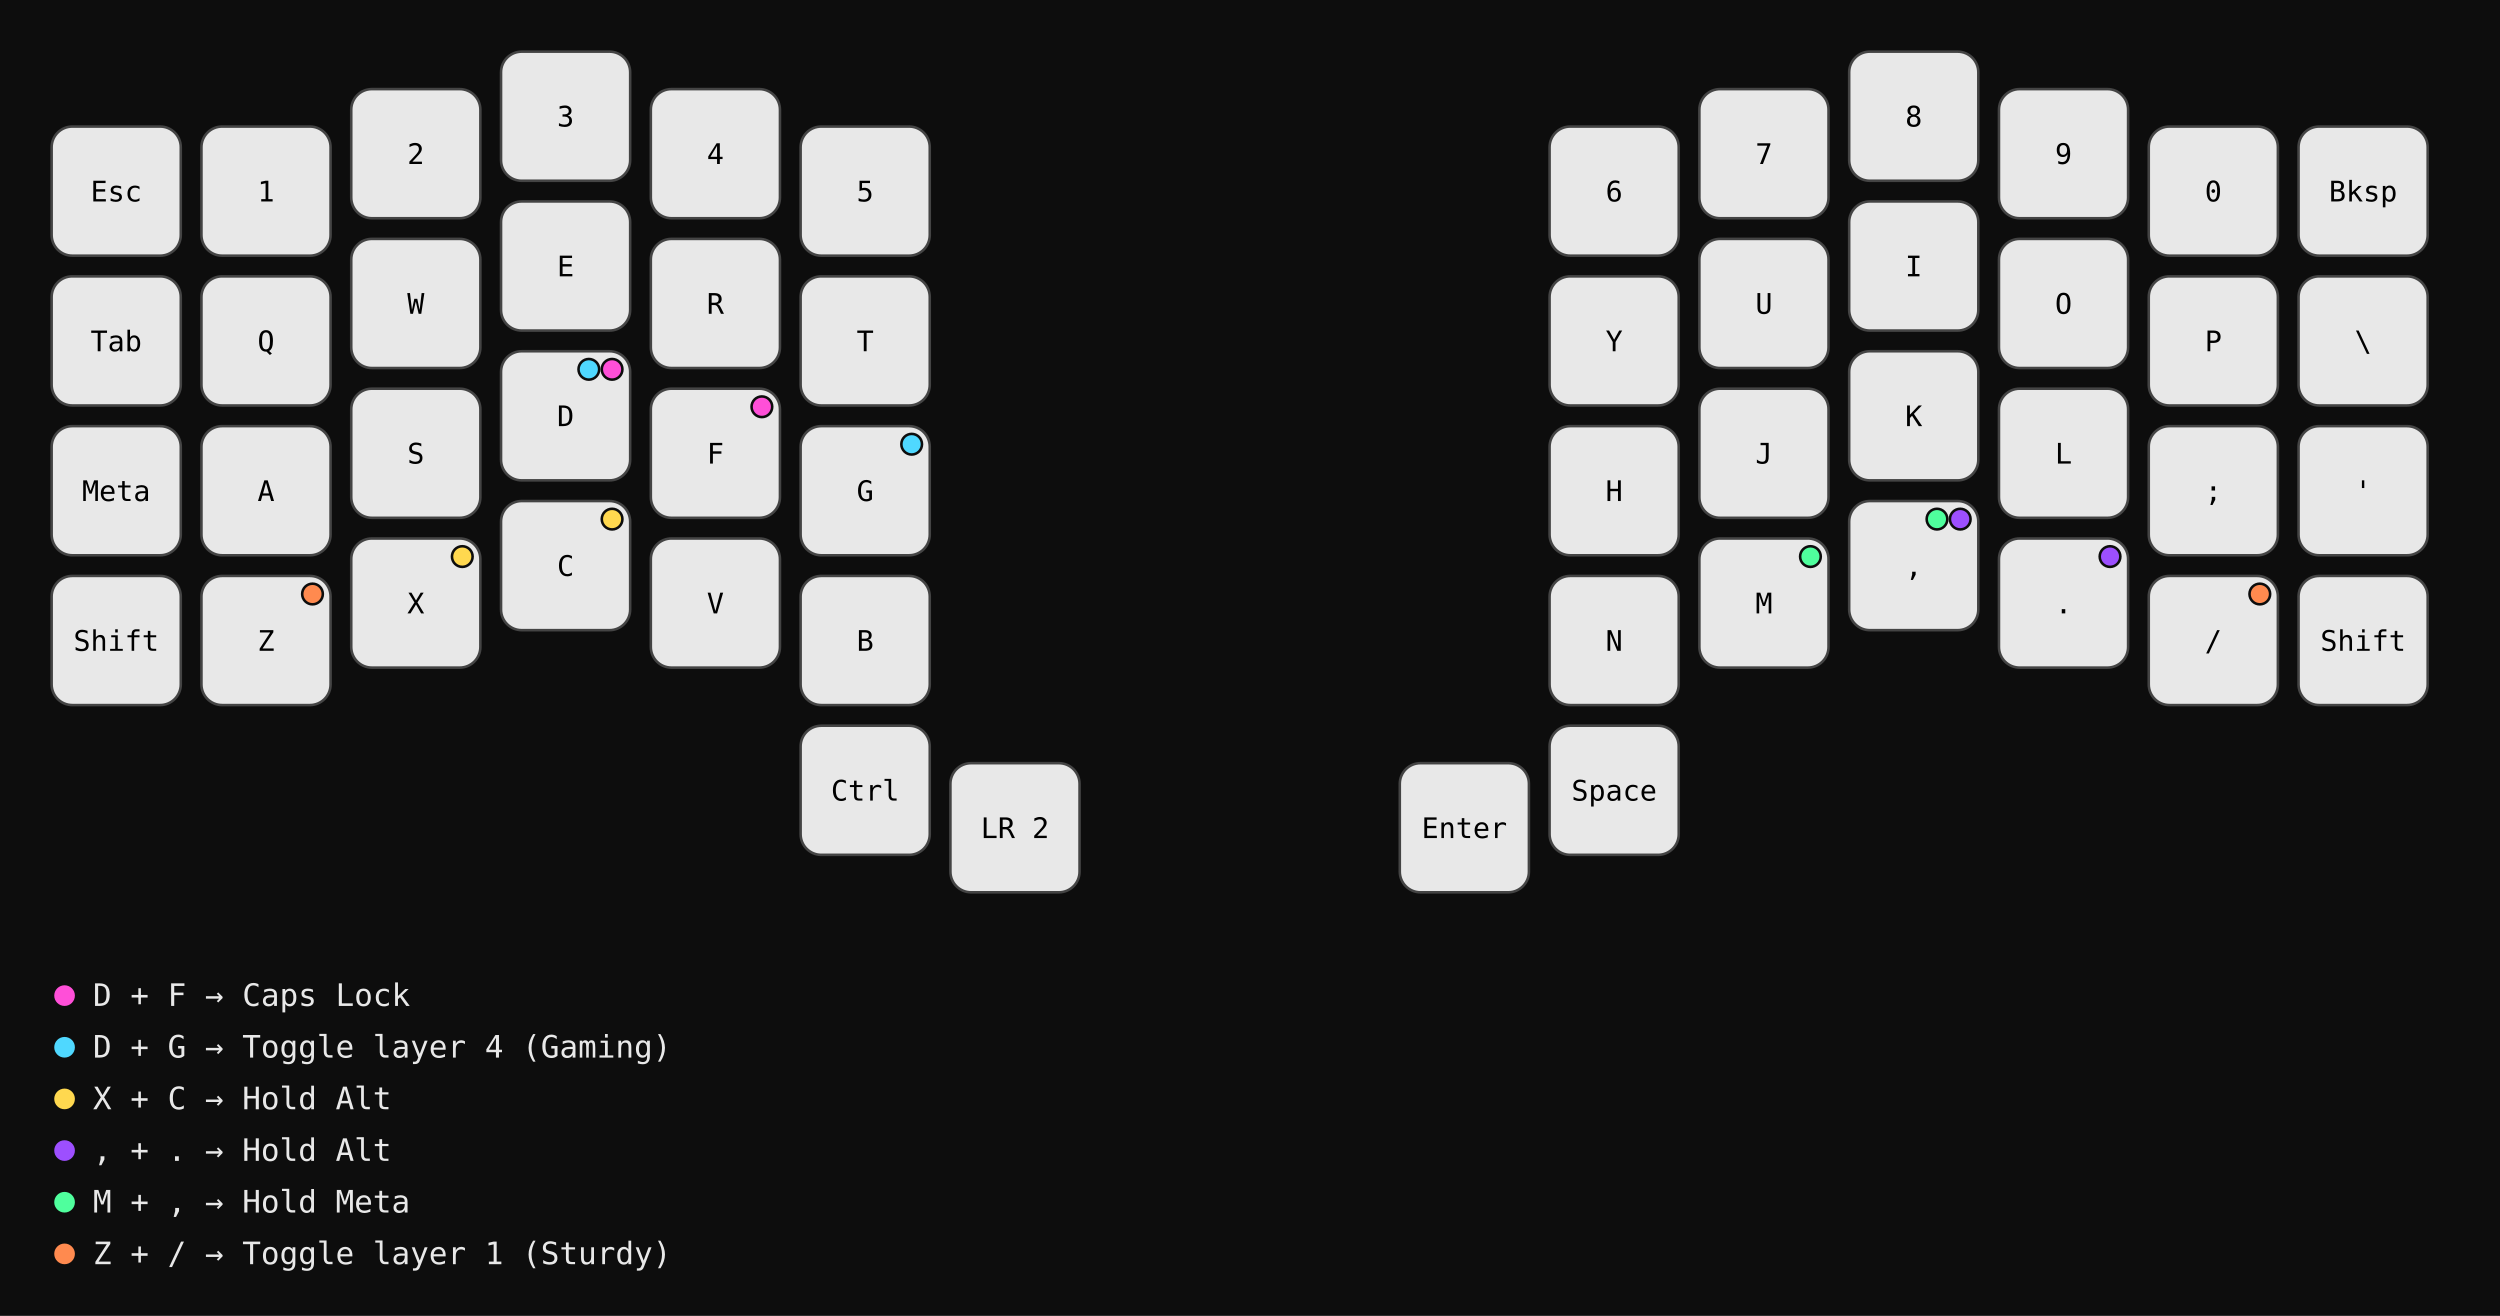
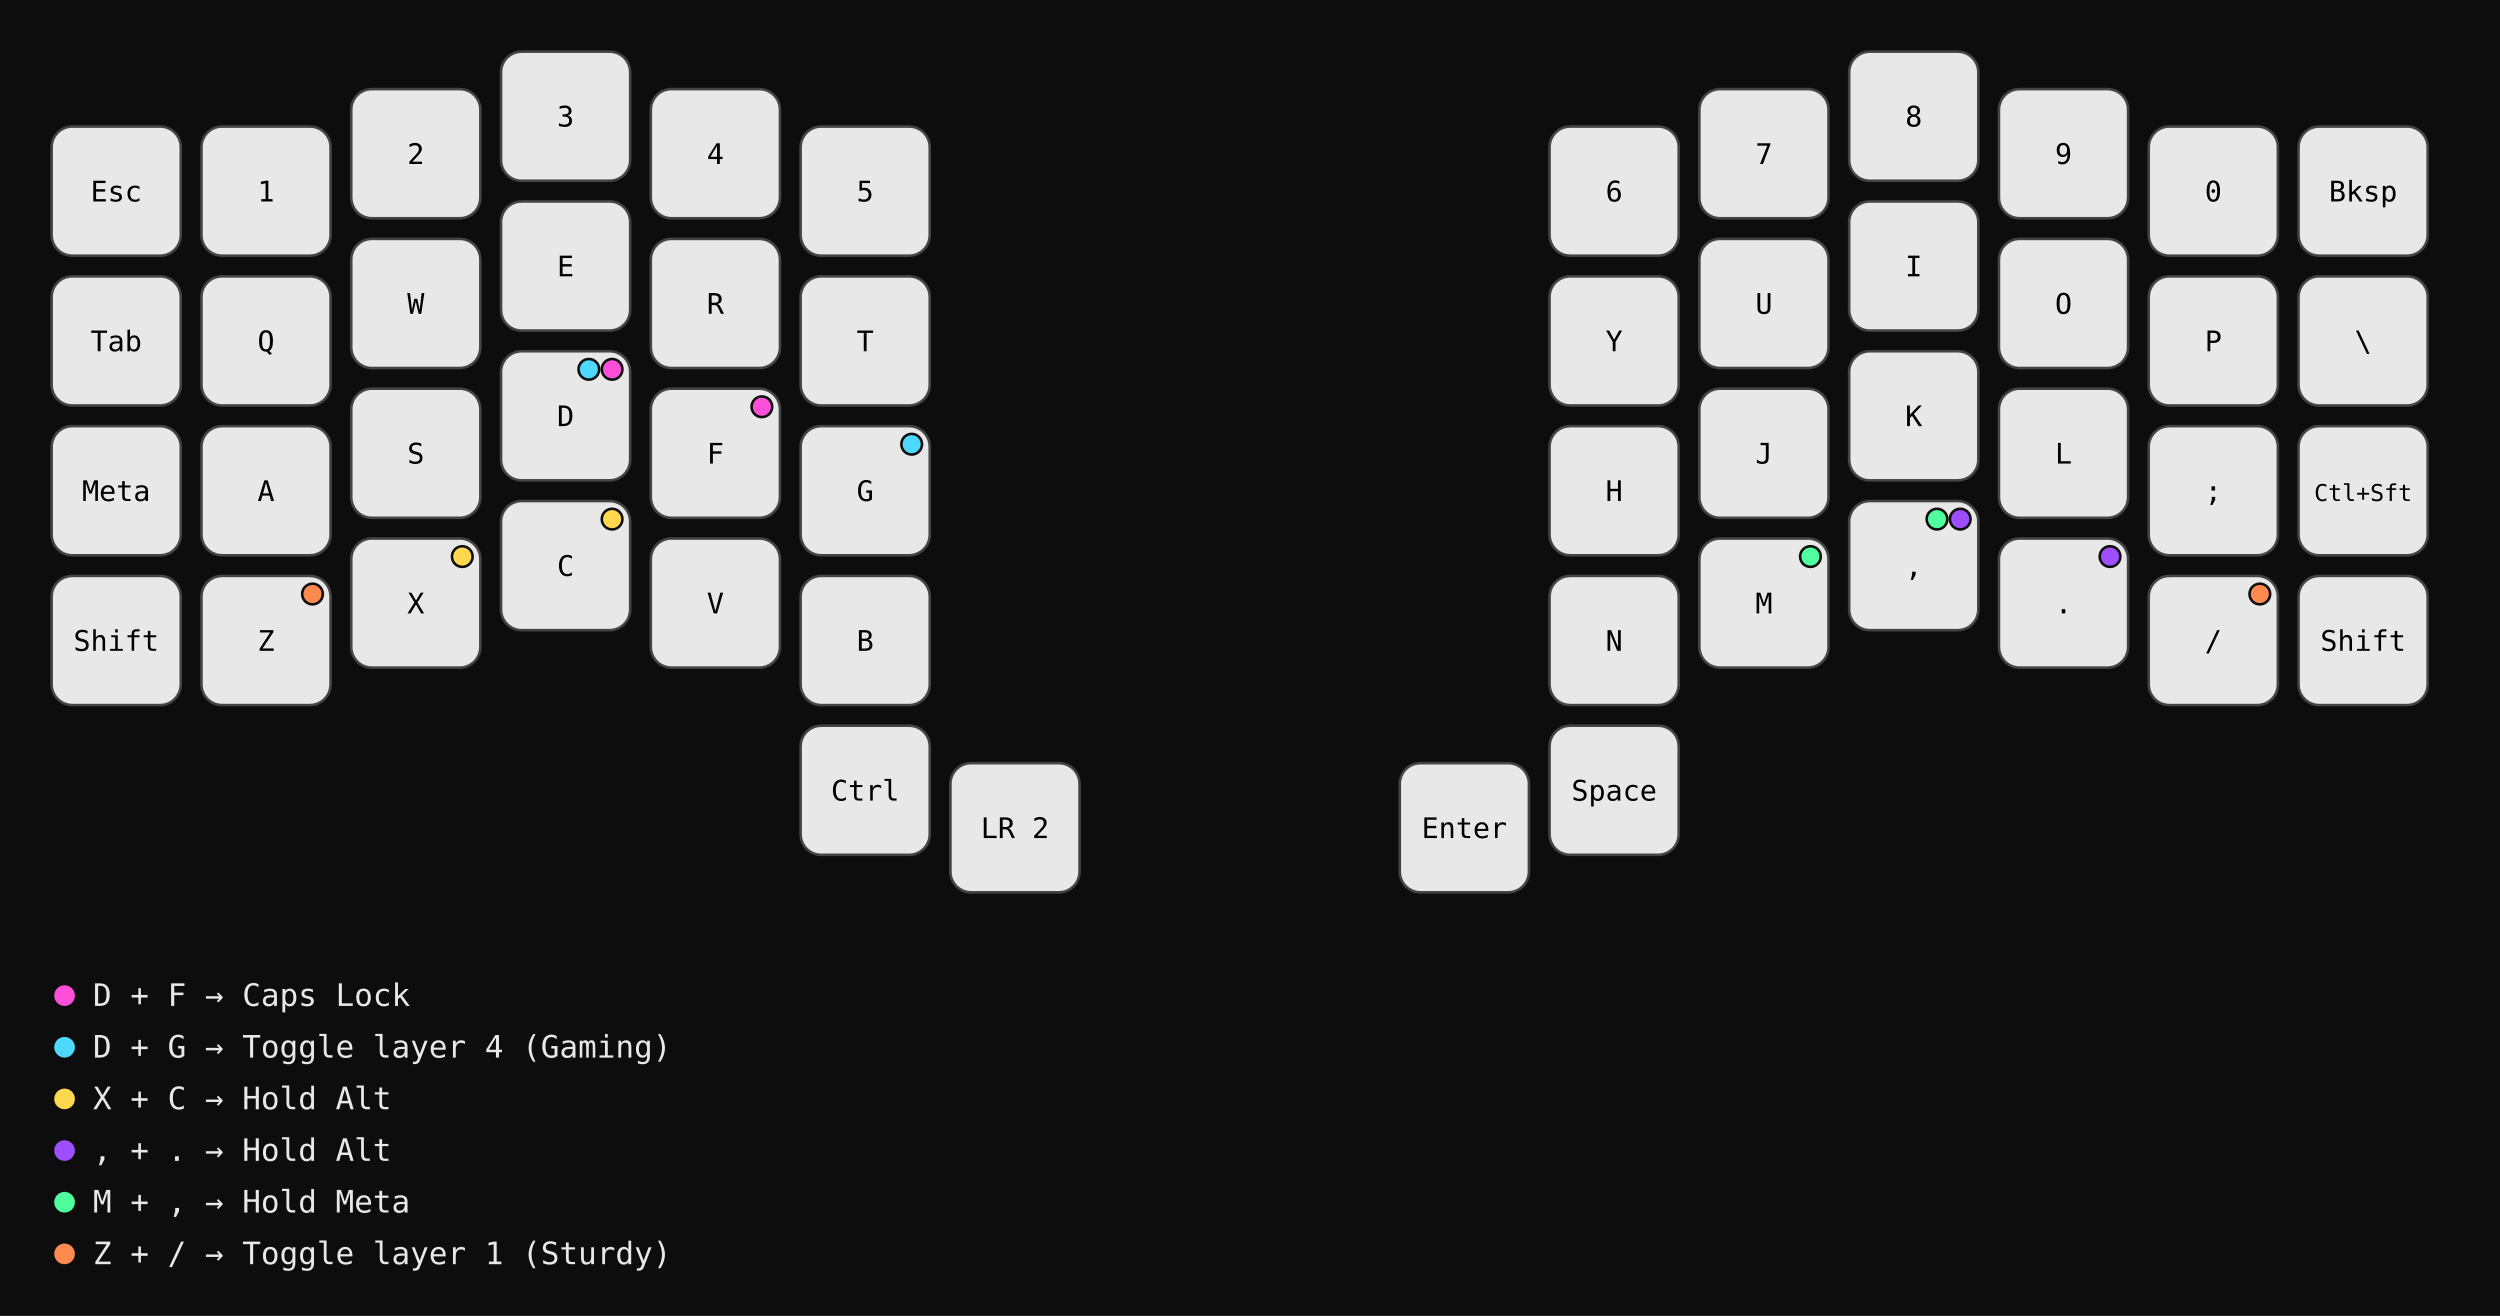
<svg xmlns="http://www.w3.org/2000/svg" width="968" height="509.5" viewBox="0 0 968 509.5" font-family="monospace">
  <rect width="100%" height="100%" fill="#0d0d0d" />
  <rect x="20" y="49.0" width="50" height="50" rx="8" fill="#e8e8e8" stroke="#444" stroke-width="1" />
  <text x="45.0" y="78.0" text-anchor="middle" font-size="11" fill="#000000">Esc</text>
  <rect x="78" y="49.0" width="50" height="50" rx="8" fill="#e8e8e8" stroke="#444" stroke-width="1" />
  <text x="103.0" y="78.0" text-anchor="middle" font-size="11" fill="#000000">1</text>
  <rect x="136" y="34.5" width="50" height="50" rx="8" fill="#e8e8e8" stroke="#444" stroke-width="1" />
  <text x="161.0" y="63.5" text-anchor="middle" font-size="11" fill="#000000">2</text>
  <rect x="194" y="20" width="50" height="50" rx="8" fill="#e8e8e8" stroke="#444" stroke-width="1" />
  <text x="219.0" y="49.0" text-anchor="middle" font-size="11" fill="#000000">3</text>
  <rect x="252" y="34.5" width="50" height="50" rx="8" fill="#e8e8e8" stroke="#444" stroke-width="1" />
  <text x="277.0" y="63.5" text-anchor="middle" font-size="11" fill="#000000">4</text>
  <rect x="310" y="49.0" width="50" height="50" rx="8" fill="#e8e8e8" stroke="#444" stroke-width="1" />
  <text x="335.0" y="78.0" text-anchor="middle" font-size="11" fill="#000000">5</text>
  <rect x="600" y="49.0" width="50" height="50" rx="8" fill="#e8e8e8" stroke="#444" stroke-width="1" />
  <text x="625.0" y="78.0" text-anchor="middle" font-size="11" fill="#000000">6</text>
  <rect x="658" y="34.5" width="50" height="50" rx="8" fill="#e8e8e8" stroke="#444" stroke-width="1" />
  <text x="683.0" y="63.5" text-anchor="middle" font-size="11" fill="#000000">7</text>
  <rect x="716" y="20" width="50" height="50" rx="8" fill="#e8e8e8" stroke="#444" stroke-width="1" />
  <text x="741.0" y="49.0" text-anchor="middle" font-size="11" fill="#000000">8</text>
  <rect x="774" y="34.5" width="50" height="50" rx="8" fill="#e8e8e8" stroke="#444" stroke-width="1" />
  <text x="799.0" y="63.5" text-anchor="middle" font-size="11" fill="#000000">9</text>
  <rect x="832" y="49.0" width="50" height="50" rx="8" fill="#e8e8e8" stroke="#444" stroke-width="1" />
  <text x="857.0" y="78.0" text-anchor="middle" font-size="11" fill="#000000">0</text>
  <rect x="890" y="49.0" width="50" height="50" rx="8" fill="#e8e8e8" stroke="#444" stroke-width="1" />
  <text x="915.0" y="78.0" text-anchor="middle" font-size="11" fill="#000000">Bksp</text>
  <rect x="20" y="107.0" width="50" height="50" rx="8" fill="#e8e8e8" stroke="#444" stroke-width="1" />
  <text x="45.0" y="136.0" text-anchor="middle" font-size="11" fill="#000000">Tab</text>
  <rect x="78" y="107.0" width="50" height="50" rx="8" fill="#e8e8e8" stroke="#444" stroke-width="1" />
  <text x="103.0" y="136.0" text-anchor="middle" font-size="11" fill="#000000">Q</text>
  <rect x="136" y="92.5" width="50" height="50" rx="8" fill="#e8e8e8" stroke="#444" stroke-width="1" />
  <text x="161.0" y="121.5" text-anchor="middle" font-size="11" fill="#000000">W</text>
  <rect x="194" y="78" width="50" height="50" rx="8" fill="#e8e8e8" stroke="#444" stroke-width="1" />
  <text x="219.0" y="107.0" text-anchor="middle" font-size="11" fill="#000000">E</text>
  <rect x="252" y="92.5" width="50" height="50" rx="8" fill="#e8e8e8" stroke="#444" stroke-width="1" />
  <text x="277.0" y="121.5" text-anchor="middle" font-size="11" fill="#000000">R</text>
  <rect x="310" y="107.0" width="50" height="50" rx="8" fill="#e8e8e8" stroke="#444" stroke-width="1" />
  <text x="335.0" y="136.0" text-anchor="middle" font-size="11" fill="#000000">T</text>
  <rect x="600" y="107.0" width="50" height="50" rx="8" fill="#e8e8e8" stroke="#444" stroke-width="1" />
  <text x="625.0" y="136.0" text-anchor="middle" font-size="11" fill="#000000">Y</text>
  <rect x="658" y="92.5" width="50" height="50" rx="8" fill="#e8e8e8" stroke="#444" stroke-width="1" />
  <text x="683.0" y="121.5" text-anchor="middle" font-size="11" fill="#000000">U</text>
  <rect x="716" y="78" width="50" height="50" rx="8" fill="#e8e8e8" stroke="#444" stroke-width="1" />
  <text x="741.0" y="107.0" text-anchor="middle" font-size="11" fill="#000000">I</text>
  <rect x="774" y="92.5" width="50" height="50" rx="8" fill="#e8e8e8" stroke="#444" stroke-width="1" />
  <text x="799.0" y="121.5" text-anchor="middle" font-size="11" fill="#000000">O</text>
  <rect x="832" y="107.0" width="50" height="50" rx="8" fill="#e8e8e8" stroke="#444" stroke-width="1" />
  <text x="857.0" y="136.0" text-anchor="middle" font-size="11" fill="#000000">P</text>
  <rect x="890" y="107.0" width="50" height="50" rx="8" fill="#e8e8e8" stroke="#444" stroke-width="1" />
  <text x="915.0" y="136.0" text-anchor="middle" font-size="11" fill="#000000">\</text>
  <rect x="20" y="165.0" width="50" height="50" rx="8" fill="#e8e8e8" stroke="#444" stroke-width="1" />
  <text x="45.0" y="194.0" text-anchor="middle" font-size="11" fill="#000000">Meta</text>
  <rect x="78" y="165.0" width="50" height="50" rx="8" fill="#e8e8e8" stroke="#444" stroke-width="1" />
  <text x="103.0" y="194.0" text-anchor="middle" font-size="11" fill="#000000">A</text>
  <rect x="136" y="150.5" width="50" height="50" rx="8" fill="#e8e8e8" stroke="#444" stroke-width="1" />
  <text x="161.0" y="179.5" text-anchor="middle" font-size="11" fill="#000000">S</text>
  <rect x="194" y="136" width="50" height="50" rx="8" fill="#e8e8e8" stroke="#444" stroke-width="1" />
  <text x="219.0" y="165.0" text-anchor="middle" font-size="11" fill="#000000">D</text>
  <circle cx="237" cy="143" r="4" fill="#ff4fd8" stroke="#0d0d0d" stroke-width="1" />
  <circle cx="228" cy="143" r="4" fill="#4fd8ff" stroke="#0d0d0d" stroke-width="1" />
  <rect x="252" y="150.5" width="50" height="50" rx="8" fill="#e8e8e8" stroke="#444" stroke-width="1" />
  <text x="277.0" y="179.5" text-anchor="middle" font-size="11" fill="#000000">F</text>
  <circle cx="295" cy="157.5" r="4" fill="#ff4fd8" stroke="#0d0d0d" stroke-width="1" />
  <rect x="310" y="165.0" width="50" height="50" rx="8" fill="#e8e8e8" stroke="#444" stroke-width="1" />
  <text x="335.0" y="194.0" text-anchor="middle" font-size="11" fill="#000000">G</text>
  <circle cx="353" cy="172.0" r="4" fill="#4fd8ff" stroke="#0d0d0d" stroke-width="1" />
  <rect x="600" y="165.0" width="50" height="50" rx="8" fill="#e8e8e8" stroke="#444" stroke-width="1" />
  <text x="625.0" y="194.0" text-anchor="middle" font-size="11" fill="#000000">H</text>
  <rect x="658" y="150.5" width="50" height="50" rx="8" fill="#e8e8e8" stroke="#444" stroke-width="1" />
  <text x="683.0" y="179.5" text-anchor="middle" font-size="11" fill="#000000">J</text>
  <rect x="716" y="136" width="50" height="50" rx="8" fill="#e8e8e8" stroke="#444" stroke-width="1" />
  <text x="741.0" y="165.0" text-anchor="middle" font-size="11" fill="#000000">K</text>
  <rect x="774" y="150.5" width="50" height="50" rx="8" fill="#e8e8e8" stroke="#444" stroke-width="1" />
  <text x="799.0" y="179.5" text-anchor="middle" font-size="11" fill="#000000">L</text>
  <rect x="832" y="165.0" width="50" height="50" rx="8" fill="#e8e8e8" stroke="#444" stroke-width="1" />
  <text x="857.0" y="194.0" text-anchor="middle" font-size="11" fill="#000000">;</text>
  <rect x="890" y="165.0" width="50" height="50" rx="8" fill="#e8e8e8" stroke="#444" stroke-width="1" />
-   <text x="915.0" y="194.0" text-anchor="middle" font-size="11" fill="#000000">'</text>
+   <text x="915.0" y="194.0" text-anchor="middle" font-size="9" fill="#000000">Ctl+Sft</text>
  <rect x="20" y="223.0" width="50" height="50" rx="8" fill="#e8e8e8" stroke="#444" stroke-width="1" />
  <text x="45.0" y="252.0" text-anchor="middle" font-size="11" fill="#000000">Shift</text>
  <rect x="78" y="223.0" width="50" height="50" rx="8" fill="#e8e8e8" stroke="#444" stroke-width="1" />
  <text x="103.0" y="252.0" text-anchor="middle" font-size="11" fill="#000000">Z</text>
  <circle cx="121" cy="230.0" r="4" fill="#ff8a4f" stroke="#0d0d0d" stroke-width="1" />
  <rect x="136" y="208.5" width="50" height="50" rx="8" fill="#e8e8e8" stroke="#444" stroke-width="1" />
  <text x="161.0" y="237.5" text-anchor="middle" font-size="11" fill="#000000">X</text>
  <circle cx="179" cy="215.5" r="4" fill="#ffd84f" stroke="#0d0d0d" stroke-width="1" />
  <rect x="194" y="194" width="50" height="50" rx="8" fill="#e8e8e8" stroke="#444" stroke-width="1" />
  <text x="219.0" y="223.0" text-anchor="middle" font-size="11" fill="#000000">C</text>
  <circle cx="237" cy="201" r="4" fill="#ffd84f" stroke="#0d0d0d" stroke-width="1" />
  <rect x="252" y="208.5" width="50" height="50" rx="8" fill="#e8e8e8" stroke="#444" stroke-width="1" />
  <text x="277.0" y="237.5" text-anchor="middle" font-size="11" fill="#000000">V</text>
  <rect x="310" y="223.0" width="50" height="50" rx="8" fill="#e8e8e8" stroke="#444" stroke-width="1" />
  <text x="335.0" y="252.0" text-anchor="middle" font-size="11" fill="#000000">B</text>
  <rect x="600" y="223.0" width="50" height="50" rx="8" fill="#e8e8e8" stroke="#444" stroke-width="1" />
  <text x="625.0" y="252.0" text-anchor="middle" font-size="11" fill="#000000">N</text>
  <rect x="658" y="208.5" width="50" height="50" rx="8" fill="#e8e8e8" stroke="#444" stroke-width="1" />
  <text x="683.0" y="237.5" text-anchor="middle" font-size="11" fill="#000000">M</text>
  <circle cx="701" cy="215.5" r="4" fill="#4fff9d" stroke="#0d0d0d" stroke-width="1" />
  <rect x="716" y="194" width="50" height="50" rx="8" fill="#e8e8e8" stroke="#444" stroke-width="1" />
  <text x="741.0" y="223.0" text-anchor="middle" font-size="11" fill="#000000">,</text>
  <circle cx="759" cy="201" r="4" fill="#9d4fff" stroke="#0d0d0d" stroke-width="1" />
  <circle cx="750" cy="201" r="4" fill="#4fff9d" stroke="#0d0d0d" stroke-width="1" />
  <rect x="774" y="208.5" width="50" height="50" rx="8" fill="#e8e8e8" stroke="#444" stroke-width="1" />
  <text x="799.0" y="237.5" text-anchor="middle" font-size="11" fill="#000000">.</text>
  <circle cx="817" cy="215.5" r="4" fill="#9d4fff" stroke="#0d0d0d" stroke-width="1" />
  <rect x="832" y="223.0" width="50" height="50" rx="8" fill="#e8e8e8" stroke="#444" stroke-width="1" />
  <text x="857.0" y="252.0" text-anchor="middle" font-size="11" fill="#000000">/</text>
  <circle cx="875" cy="230.0" r="4" fill="#ff8a4f" stroke="#0d0d0d" stroke-width="1" />
  <rect x="890" y="223.0" width="50" height="50" rx="8" fill="#e8e8e8" stroke="#444" stroke-width="1" />
  <text x="915.0" y="252.0" text-anchor="middle" font-size="11" fill="#000000">Shift</text>
  <rect x="310" y="281.0" width="50" height="50" rx="8" fill="#e8e8e8" stroke="#444" stroke-width="1" />
  <text x="335.0" y="310.0" text-anchor="middle" font-size="11" fill="#000000">Ctrl</text>
  <rect x="368" y="295.5" width="50" height="50" rx="8" fill="#e8e8e8" stroke="#444" stroke-width="1" />
  <text x="393.0" y="324.5" text-anchor="middle" font-size="11" fill="#000000">LR 2</text>
  <rect x="542" y="295.5" width="50" height="50" rx="8" fill="#e8e8e8" stroke="#444" stroke-width="1" />
  <text x="567.0" y="324.5" text-anchor="middle" font-size="11" fill="#000000">Enter</text>
  <rect x="600" y="281.0" width="50" height="50" rx="8" fill="#e8e8e8" stroke="#444" stroke-width="1" />
  <text x="625.0" y="310.0" text-anchor="middle" font-size="11" fill="#000000">Space</text>
  <circle cx="25" cy="385.5" r="4" fill="#ff4fd8" />
  <text x="36" y="389.5" font-size="12" fill="#e8e8e8">D + F → Caps Lock</text>
  <circle cx="25" cy="405.5" r="4" fill="#4fd8ff" />
  <text x="36" y="409.5" font-size="12" fill="#e8e8e8">D + G → Toggle layer 4 (Gaming)</text>
  <circle cx="25" cy="425.5" r="4" fill="#ffd84f" />
  <text x="36" y="429.5" font-size="12" fill="#e8e8e8">X + C → Hold Alt</text>
  <circle cx="25" cy="445.5" r="4" fill="#9d4fff" />
  <text x="36" y="449.5" font-size="12" fill="#e8e8e8">, + . → Hold Alt</text>
  <circle cx="25" cy="465.5" r="4" fill="#4fff9d" />
  <text x="36" y="469.5" font-size="12" fill="#e8e8e8">M + , → Hold Meta</text>
  <circle cx="25" cy="485.5" r="4" fill="#ff8a4f" />
  <text x="36" y="489.5" font-size="12" fill="#e8e8e8">Z + / → Toggle layer 1 (Sturdy)</text>
</svg>
